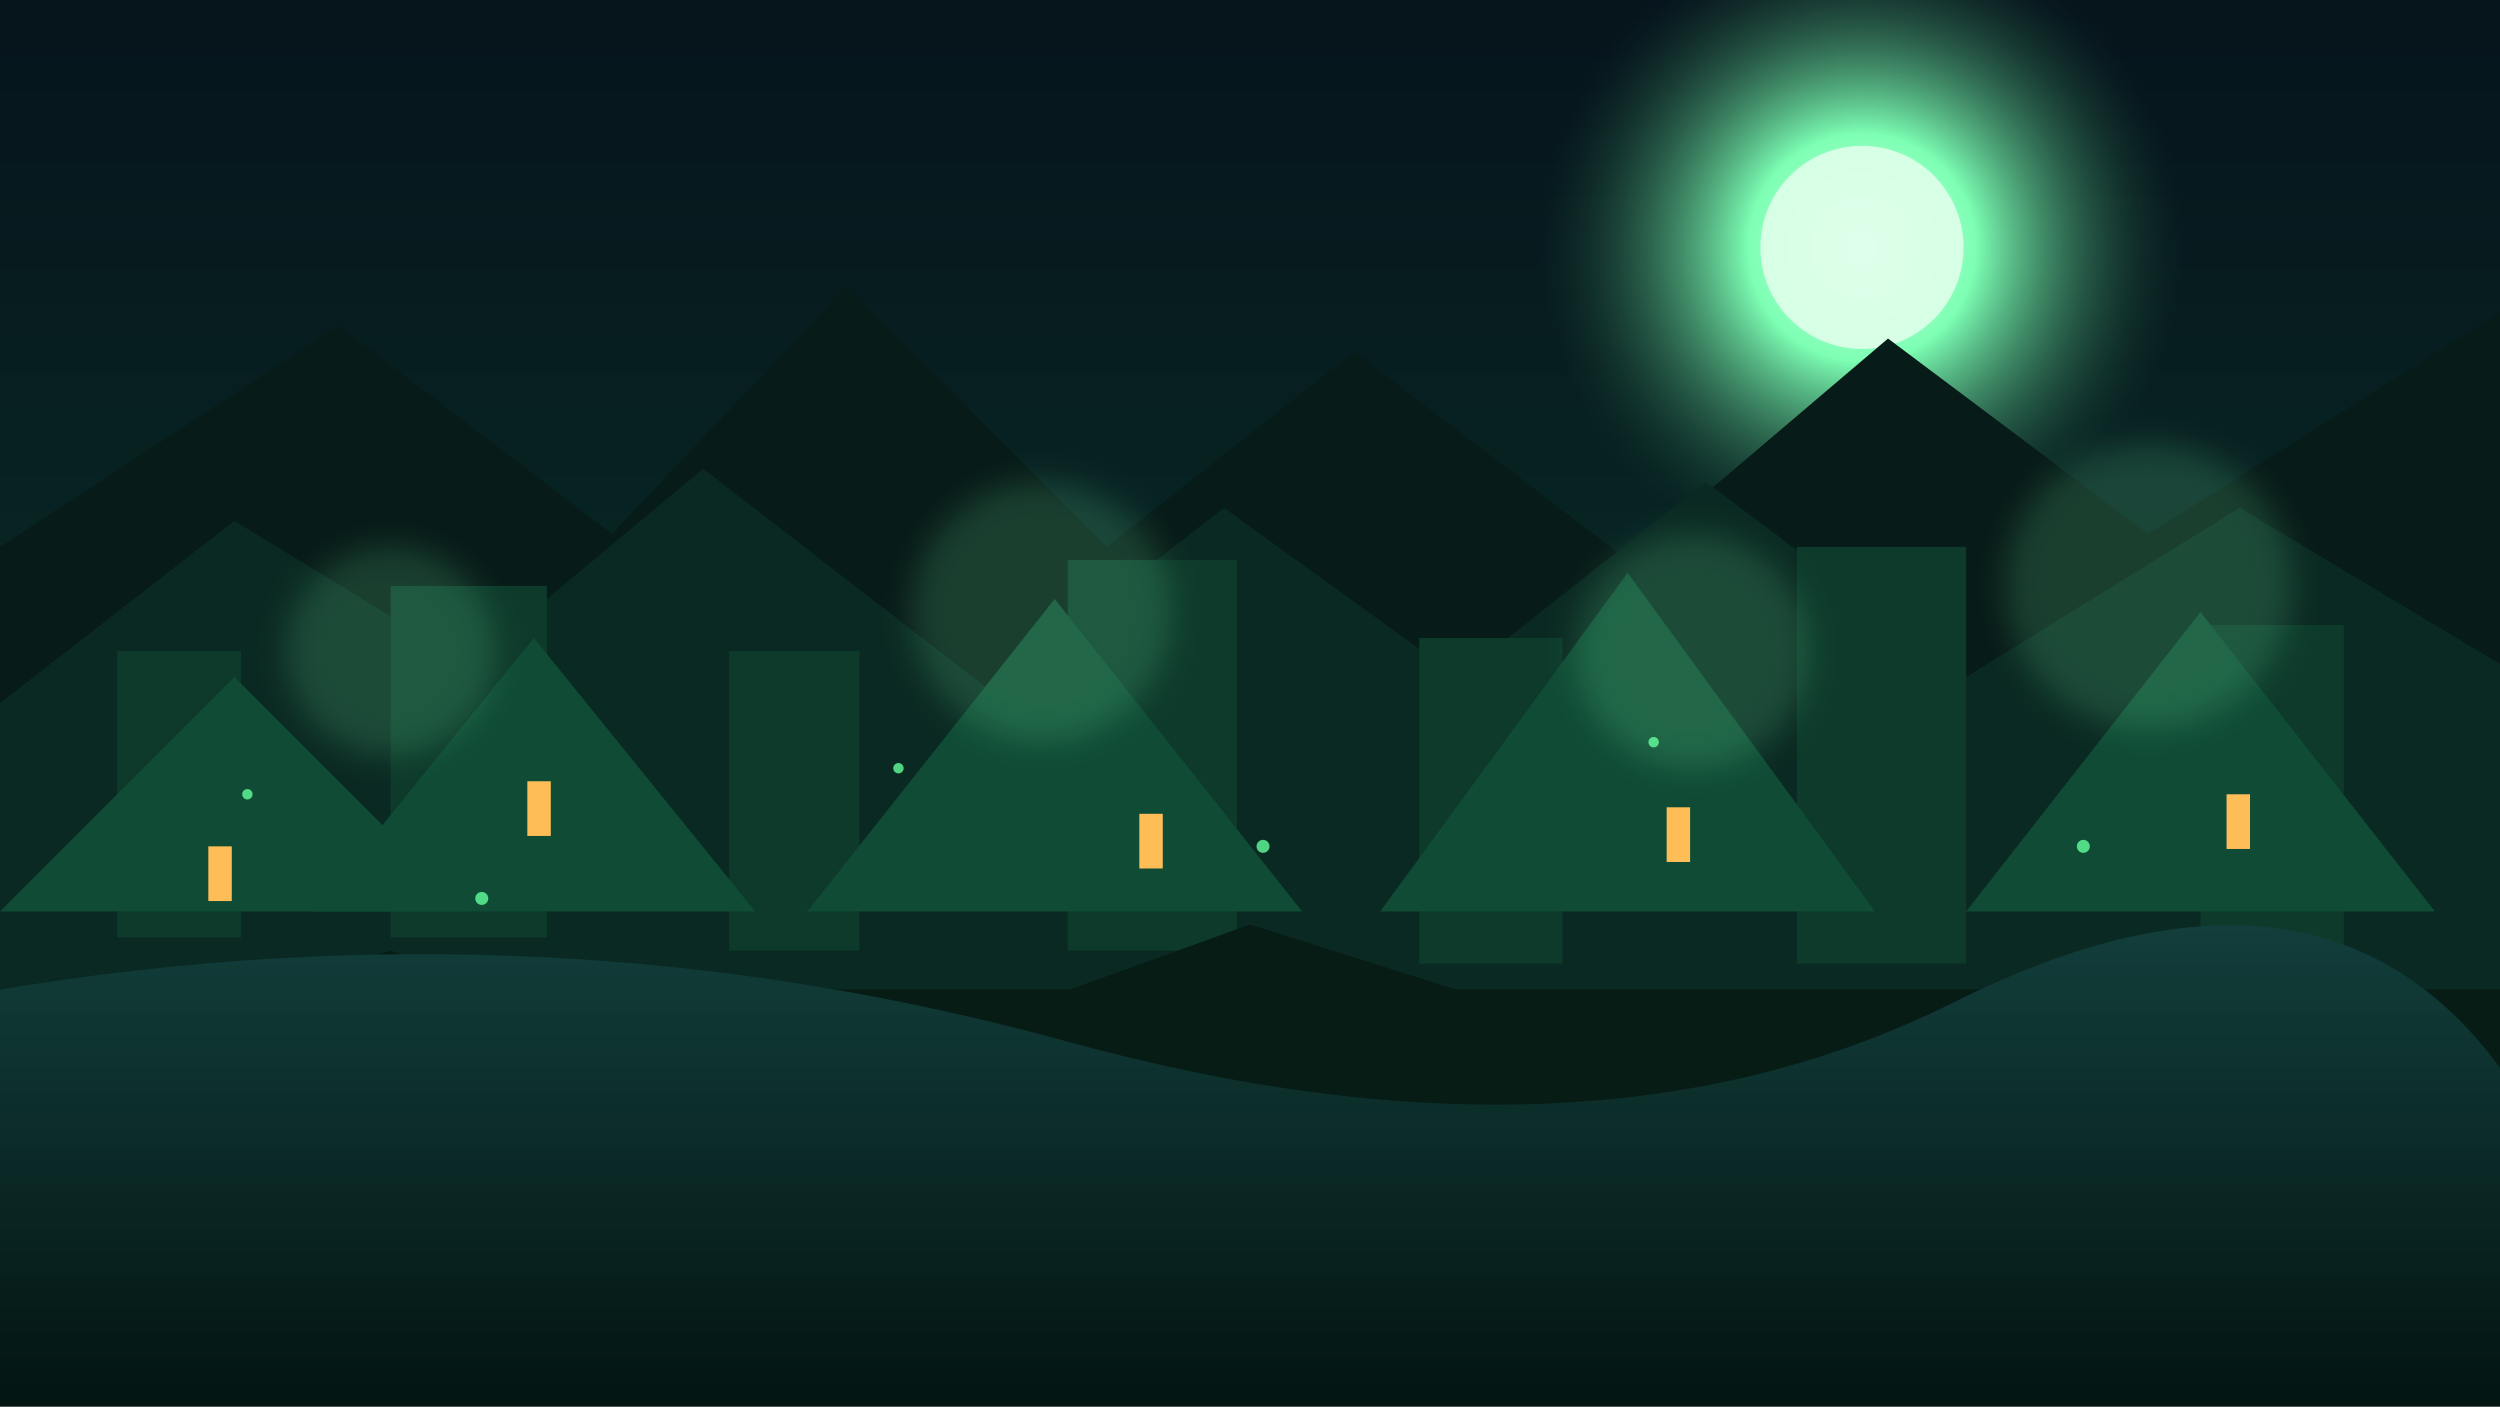
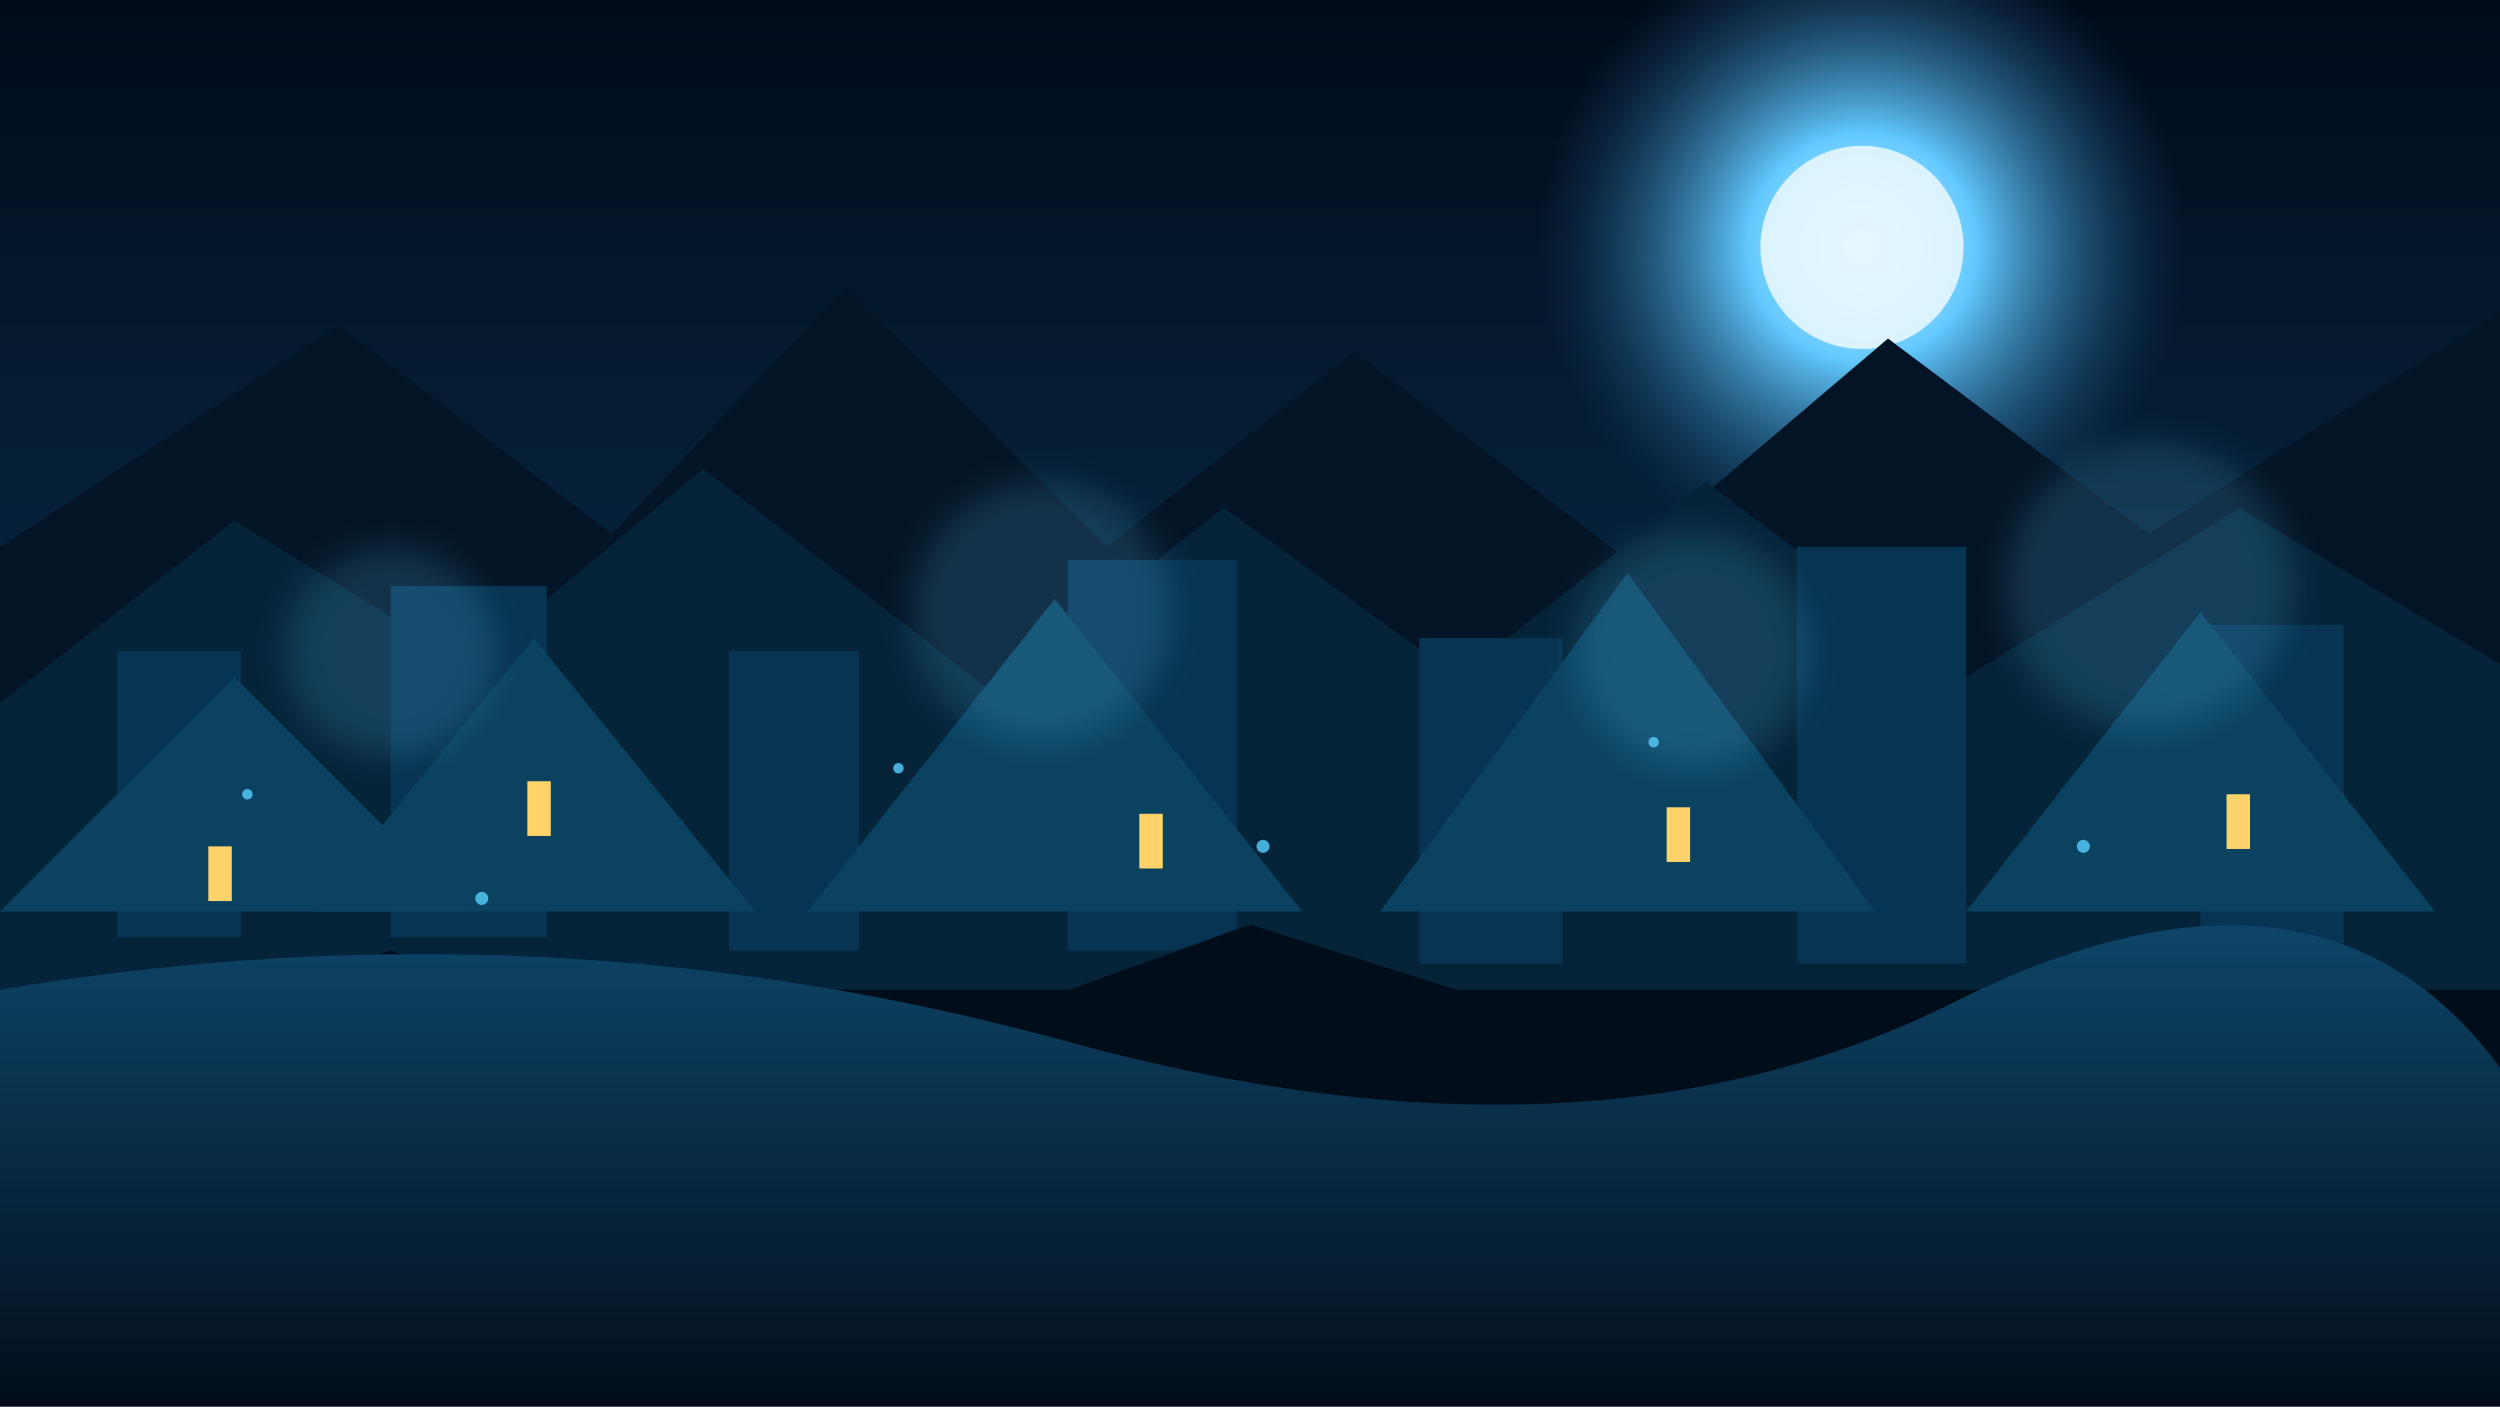
<svg xmlns="http://www.w3.org/2000/svg" viewBox="0 0 1920 1080" preserveAspectRatio="xMidYMid slice">
  <defs>
    <linearGradient id="sky" x2="0" y2="1">
-       <stop stop-color="#06141c" />
-       <stop offset=".55" stop-color="#082a25" />
-       <stop offset="1" stop-color="#020806" />
+       <stop stop-color="#020b1c" />
+       <stop offset=".55" stop-color="#062b46" />
+       <stop offset="1" stop-color="#010711" />
    </linearGradient>
    <radialGradient id="moon">
-       <stop stop-color="#dfffe9" />
-       <stop offset=".35" stop-color="#7dffb4" />
-       <stop offset="1" stop-color="#163e31" stop-opacity="0" />
+       <stop stop-color="#e5f7ff" />
+       <stop offset=".35" stop-color="#62c9ff" />
+       <stop offset="1" stop-color="#124b78" stop-opacity="0" />
    </radialGradient>
    <linearGradient id="water" x2="0" y2="1">
-       <stop stop-color="#123e3b" />
-       <stop offset="1" stop-color="#031411" />
+       <stop stop-color="#0d4568" />
+       <stop offset="1" stop-color="#020d1b" />
    </linearGradient>
    <filter id="blur">
      <feGaussianBlur stdDeviation="12" />
    </filter>
  </defs>
  <rect width="1920" height="1080" fill="url(#sky)" />
  <circle cx="1430" cy="190" r="250" fill="url(#moon)" />
-   <circle cx="1430" cy="190" r="78" fill="#dfffea" opacity=".9" />
-   <path d="M0 420 L260 250 470 410 650 220 850 420 1040 270 1250 430 1450 260 1650 410 1920 240V650H0Z" fill="#071b18" />
-   <path d="M0 540 L180 400 360 510 540 360 760 530 940 390 1120 520 1310 370 1510 520 1720 390 1920 510V760H0Z" fill="#0a2922" />
-   <g fill="#0d3a2b">
+   <circle cx="1430" cy="190" r="78" fill="#e5f7ff" opacity=".9" />
+   <path d="M0 420 L260 250 470 410 650 220 850 420 1040 270 1250 430 1450 260 1650 410 1920 240V650H0Z" fill="#031426" />
+   <path d="M0 540 L180 400 360 510 540 360 760 530 940 390 1120 520 1310 370 1510 520 1720 390 1920 510V760H0Z" fill="#05243a" />
+   <g fill="#073452">
    <rect x="90" y="500" width="95" height="220" />
    <rect x="300" y="450" width="120" height="270" />
    <rect x="560" y="500" width="100" height="230" />
    <rect x="820" y="430" width="130" height="300" />
    <rect x="1090" y="490" width="110" height="250" />
    <rect x="1380" y="420" width="130" height="320" />
    <rect x="1690" y="480" width="110" height="270" />
  </g>
-   <g fill="#0f4b35">
+   <g fill="#0a4260">
    <path d="M0 700l180-180 180 180z" />
    <path d="M240 700l170-210 170 210z" />
    <path d="M620 700l190-240 190 240z" />
    <path d="M1060 700l190-260 190 260z" />
    <path d="M1510 700l180-230 180 230z" />
  </g>
-   <g fill="#071c15">
+   <g fill="#020d1a">
    <path d="M0 760h1920v320H0z" />
    <path d="M0 820l300-90 300 110 360-130 380 120 300-100 280 90v260H0z" />
  </g>
  <path d="M0 760 Q420 690 820 800 T1500 770 T1920 820 V1080H0Z" fill="url(#water)" />
-   <g fill="#62ff9a" opacity=".8">
+   <g fill="#55cfff" opacity=".8">
    <circle cx="190" cy="610" r="4" />
    <circle cx="370" cy="690" r="5" />
    <circle cx="690" cy="590" r="4" />
    <circle cx="970" cy="650" r="5" />
    <circle cx="1270" cy="570" r="4" />
    <circle cx="1600" cy="650" r="5" />
  </g>
-   <g fill="#ffbd58">
+   <g fill="#ffd36a">
    <rect x="160" y="650" width="18" height="42" />
    <rect x="405" y="600" width="18" height="42" />
    <rect x="875" y="625" width="18" height="42" />
    <rect x="1280" y="620" width="18" height="42" />
    <rect x="1710" y="610" width="18" height="42" />
  </g>
-   <g fill="#7dffae" opacity=".16" filter="url(#blur)">
+   <g fill="#63cfff" opacity=".16" filter="url(#blur)">
    <circle cx="300" cy="500" r="80" />
    <circle cx="800" cy="470" r="100" />
    <circle cx="1300" cy="500" r="90" />
    <circle cx="1650" cy="450" r="110" />
  </g>
</svg>
